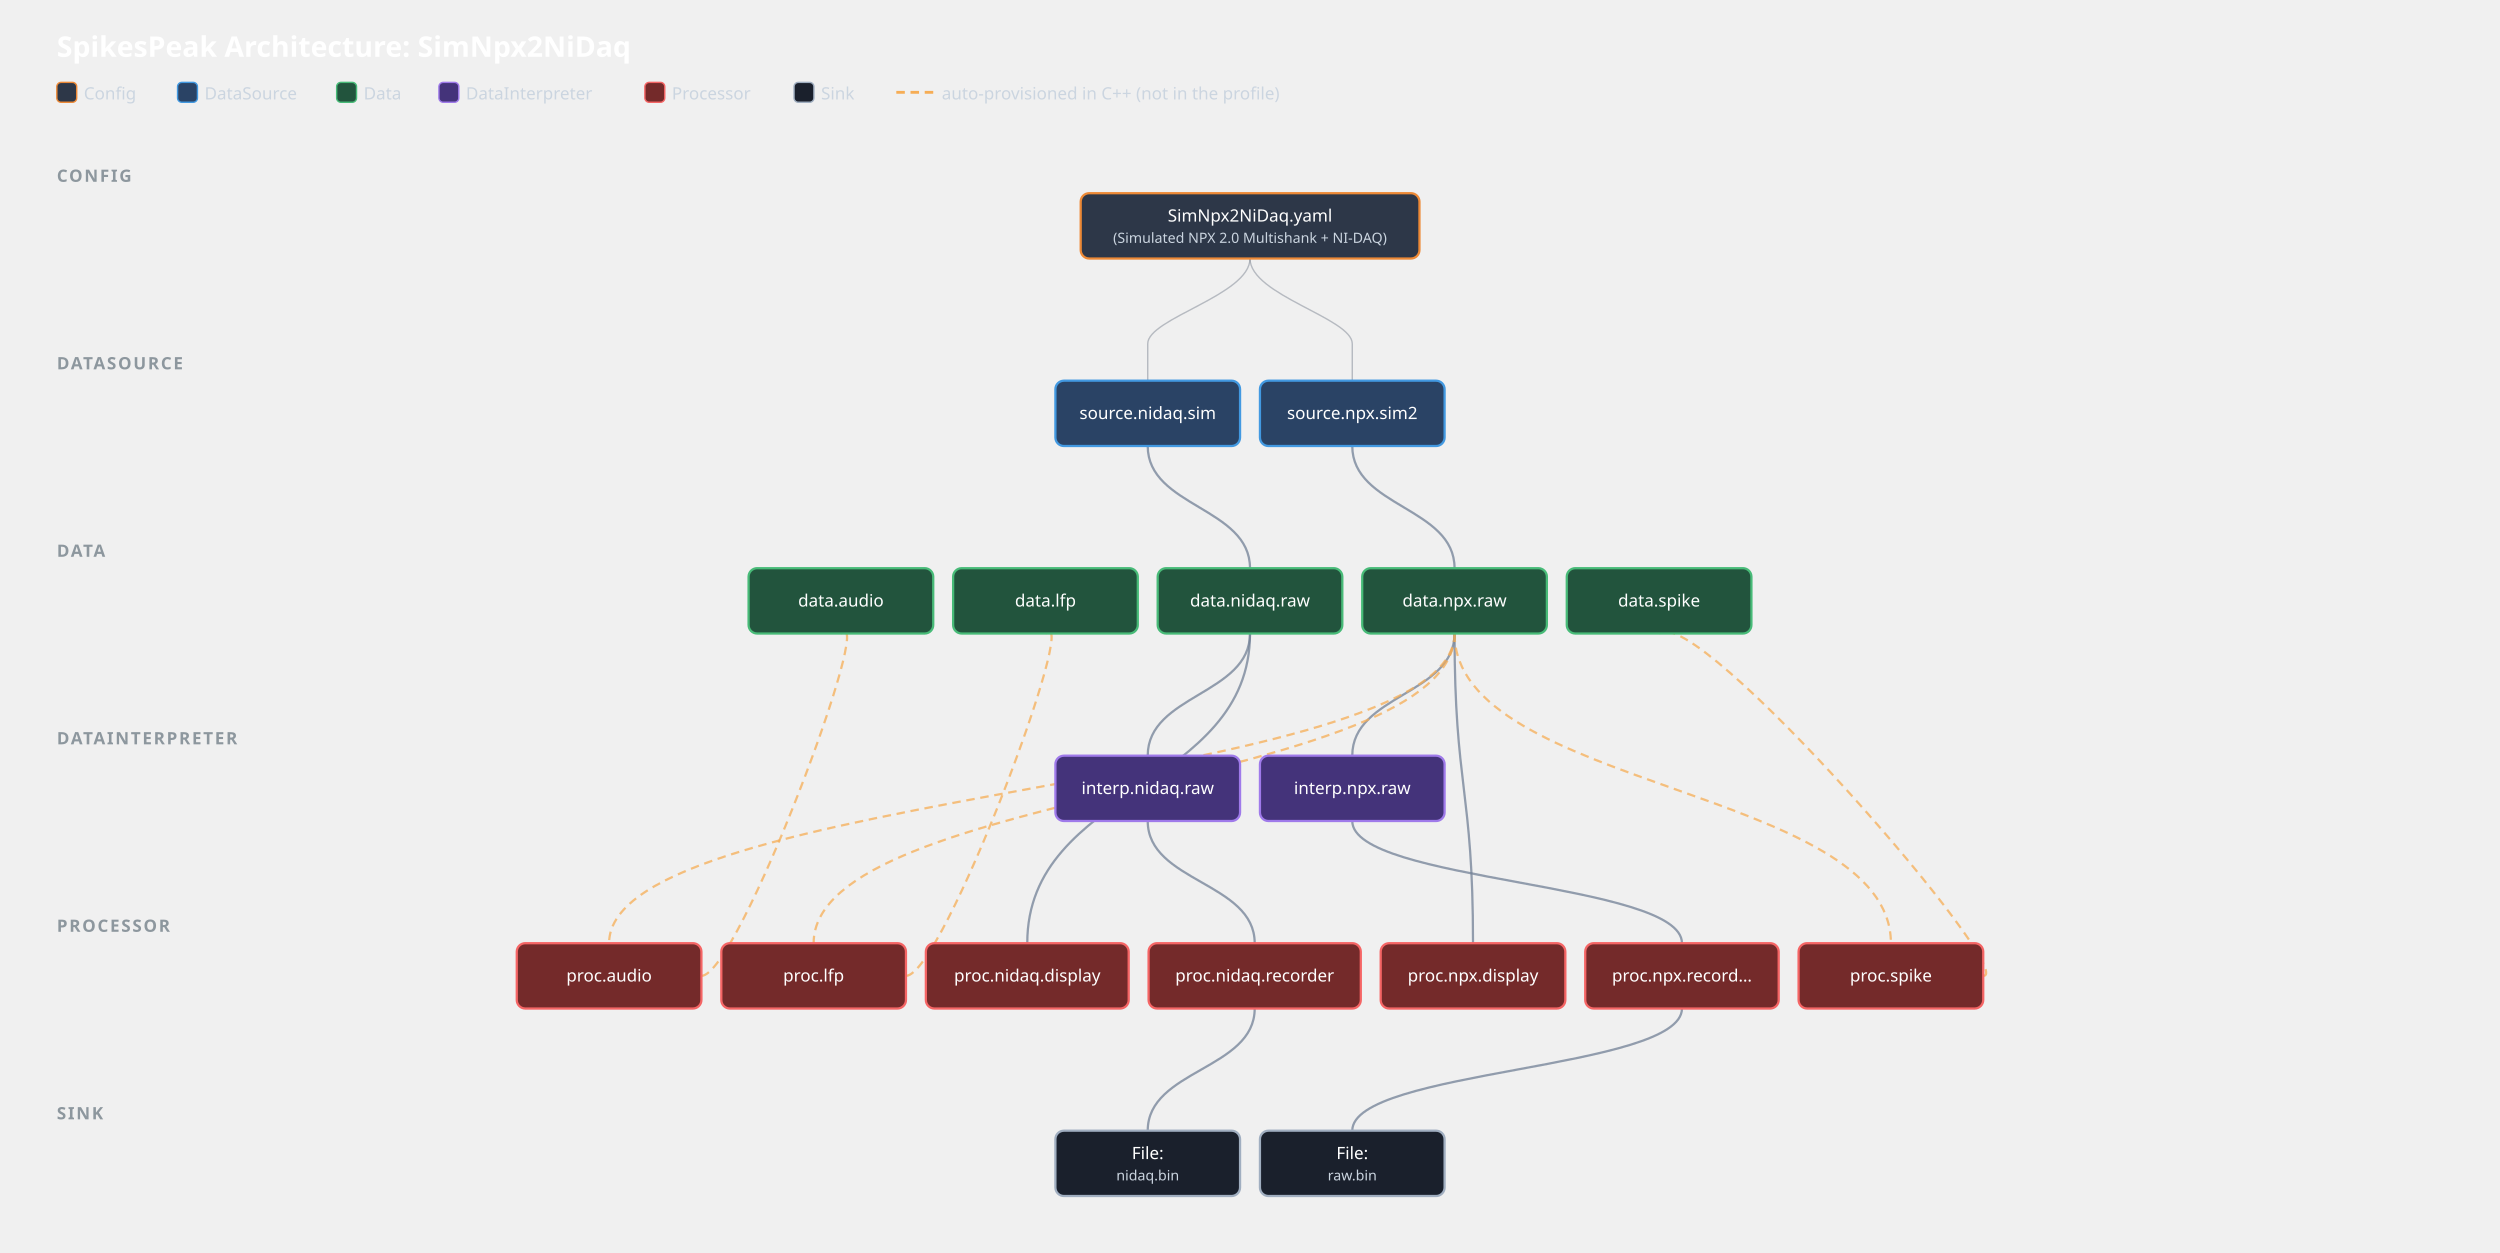
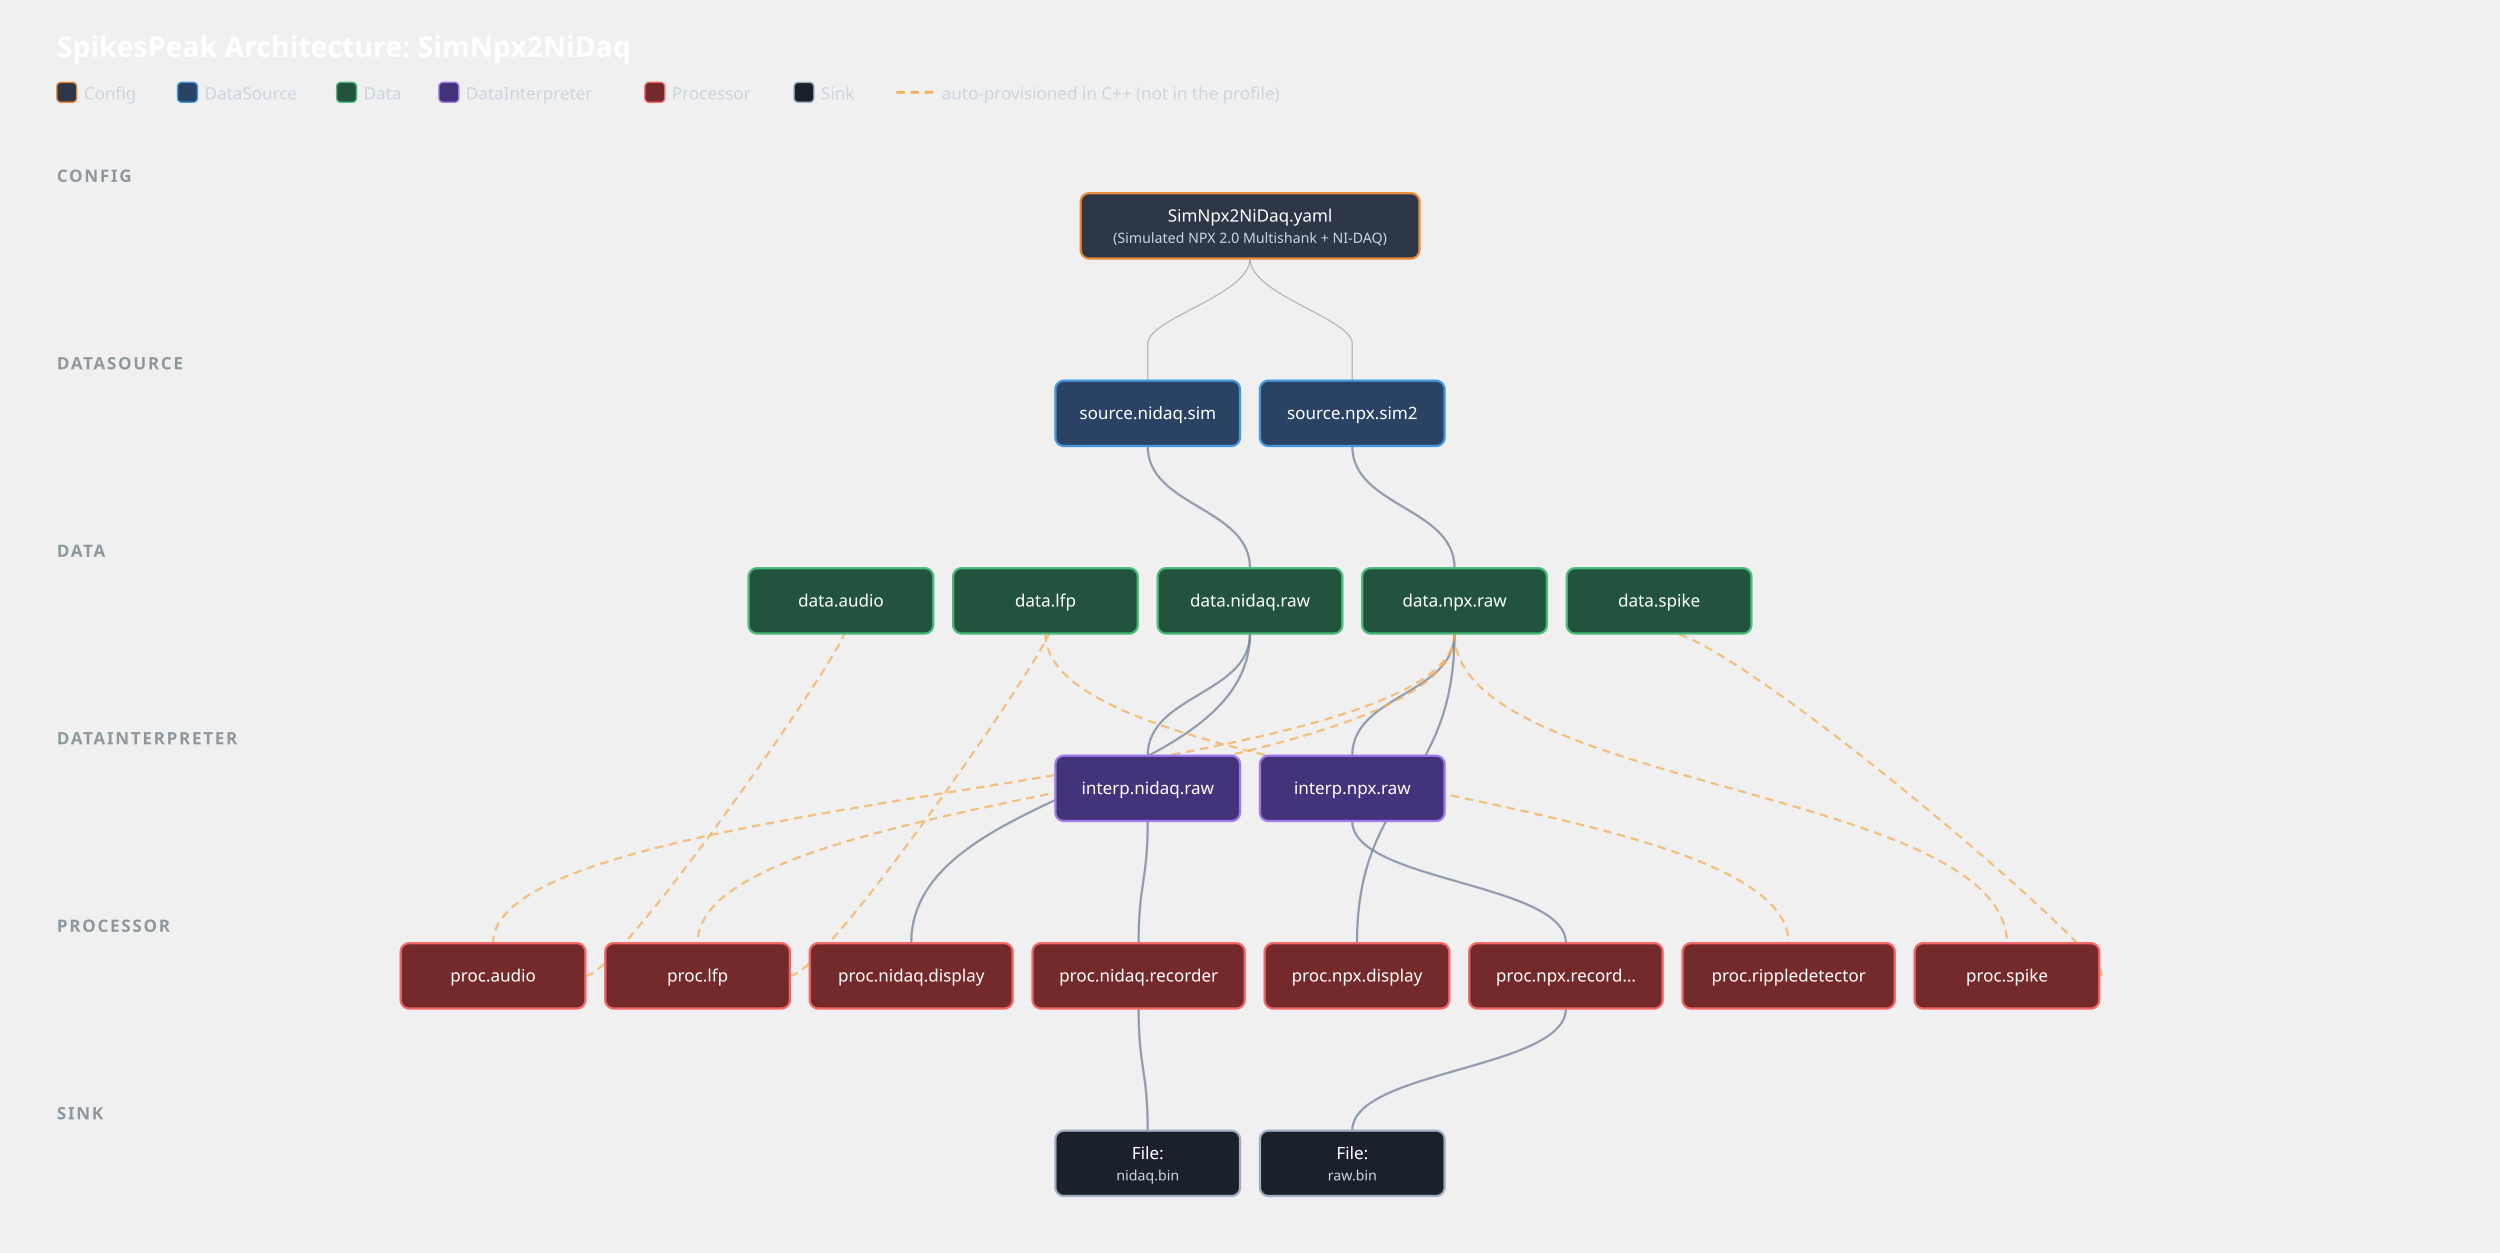
<svg xmlns="http://www.w3.org/2000/svg" width="1760.0" height="882.0" viewBox="0 0 1760.0 882.0" preserveAspectRatio="xMidYMin meet" style="background-color: #1a1a1a; max-width: 100%; height: auto;">
  <text x="40" y="40" fill="#fff" font-family="sans-serif" font-size="20" font-weight="bold">SpikesPeak Architecture: SimNpx2NiDaq</text>
  <g id="legend">
    <rect x="40" y="58" width="14" height="14" rx="3" fill="#2d3748" stroke="#ed8936" stroke-width="1" />
    <text x="59" y="70" fill="#cbd5e0" font-family="sans-serif" font-size="12">Config</text>
    <rect x="125" y="58" width="14" height="14" rx="3" fill="#2a4365" stroke="#4299e1" stroke-width="1" />
    <text x="144" y="70" fill="#cbd5e0" font-family="sans-serif" font-size="12">DataSource</text>
    <rect x="237" y="58" width="14" height="14" rx="3" fill="#22543d" stroke="#48bb78" stroke-width="1" />
    <text x="256" y="70" fill="#cbd5e0" font-family="sans-serif" font-size="12">Data</text>
    <rect x="309" y="58" width="14" height="14" rx="3" fill="#44337a" stroke="#9f7aea" stroke-width="1" />
    <text x="328" y="70" fill="#cbd5e0" font-family="sans-serif" font-size="12">DataInterpreter</text>
    <rect x="454" y="58" width="14" height="14" rx="3" fill="#742a2a" stroke="#f56565" stroke-width="1" />
    <text x="473" y="70" fill="#cbd5e0" font-family="sans-serif" font-size="12">Processor</text>
    <rect x="559" y="58" width="14" height="14" rx="3" fill="#1a202c" stroke="#a0aec0" stroke-width="1" />
    <text x="578" y="70" fill="#cbd5e0" font-family="sans-serif" font-size="12">Sink</text>
    <path d="M 631 65 l 26 0" stroke="#f6ad55" stroke-width="2" stroke-dasharray="6 4" />
    <text x="663" y="70" fill="#cbd5e0" font-family="sans-serif" font-size="12">auto-provisioned in C++ (not in the profile)</text>
  </g>
  <g id="edges">
    <path d="M 880.0 182.0 C 880.0 207.8, 808.0 224.0, 808.0 242.0 L 808.0 268.0" fill="none" stroke="#4a5568" stroke-width="1.0" opacity="0.35" />
    <path d="M 880.0 182.0 C 880.0 207.8, 952.0 224.0, 952.0 242.0 L 952.0 268.0" fill="none" stroke="#4a5568" stroke-width="1.0" opacity="0.35" />
+     <path d="M 736.0 446.0 C 736.0 555.0, 1259.2 555.0, 1259.2 664.0" fill="none" stroke="#f6ad55" stroke-width="1.6" opacity="0.75" stroke-dasharray="6 4" />
    <path d="M 880.0 446.0 C 880.0 489.0, 808.0 489.0, 808.0 532.0" fill="none" stroke="#718096" stroke-width="1.6" opacity="0.75" />
-     <path d="M 880.0 446.0 C 880.0 555.0, 723.2 555.0, 723.2 664.0" fill="none" stroke="#718096" stroke-width="1.6" opacity="0.75" />
+     <path d="M 880.0 446.0 C 880.0 555.0, 641.5 555.0, 641.5 664.0" fill="none" stroke="#718096" stroke-width="1.6" opacity="0.75" />
    <path d="M 1024.0 446.0 C 1024.0 489.0, 952.0 489.0, 952.0 532.0" fill="none" stroke="#718096" stroke-width="1.6" opacity="0.75" />
-     <path d="M 1024.0 446.0 C 1024.0 555.0, 428.8 555.0, 428.8 664.0" fill="none" stroke="#f6ad55" stroke-width="1.6" opacity="0.75" stroke-dasharray="6 4" />
-     <path d="M 1024.0 446.0 C 1024.0 555.0, 572.8 555.0, 572.8 664.0" fill="none" stroke="#f6ad55" stroke-width="1.6" opacity="0.75" stroke-dasharray="6 4" />
-     <path d="M 1024.0 446.0 C 1024.0 555.0, 1037.0 555.0, 1037.0 664.0" fill="none" stroke="#718096" stroke-width="1.6" opacity="0.75" />
-     <path d="M 1024.0 446.0 C 1024.0 555.0, 1331.2 555.0, 1331.2 664.0" fill="none" stroke="#f6ad55" stroke-width="1.6" opacity="0.75" stroke-dasharray="6 4" />
-     <path d="M 808.0 578.0 C 808.0 621.0, 883.3 621.0, 883.3 664.0" fill="none" stroke="#718096" stroke-width="1.6" opacity="0.75" />
-     <path d="M 952.0 578.0 C 952.0 621.0, 1184.1 621.0, 1184.1 664.0" fill="none" stroke="#718096" stroke-width="1.6" opacity="0.75" />
-     <path d="M 493.8 687.0 C 519.8 687.0, 618.0 423.0, 592.0 446.0" fill="none" stroke="#f6ad55" stroke-width="1.6" opacity="0.75" stroke-dasharray="6 4" />
-     <path d="M 637.8 687.0 C 663.8 687.0, 762.0 423.0, 736.0 446.0" fill="none" stroke="#f6ad55" stroke-width="1.6" opacity="0.75" stroke-dasharray="6 4" />
-     <path d="M 883.3 710.0 C 883.3 753.0, 808.0 753.0, 808.0 796.0" fill="none" stroke="#718096" stroke-width="1.6" opacity="0.75" />
-     <path d="M 1184.1 710.0 C 1184.1 753.0, 952.0 753.0, 952.0 796.0" fill="none" stroke="#718096" stroke-width="1.6" opacity="0.75" />
-     <path d="M 1396.2 687.0 C 1422.2 687.0, 1194.0 423.0, 1168.0 446.0" fill="none" stroke="#f6ad55" stroke-width="1.6" opacity="0.75" stroke-dasharray="6 4" />
+     <path d="M 1024.0 446.0 C 1024.0 555.0, 347.1 555.0, 347.1 664.0" fill="none" stroke="#f6ad55" stroke-width="1.6" opacity="0.75" stroke-dasharray="6 4" />
+     <path d="M 1024.0 446.0 C 1024.0 555.0, 491.1 555.0, 491.1 664.0" fill="none" stroke="#f6ad55" stroke-width="1.6" opacity="0.75" stroke-dasharray="6 4" />
+     <path d="M 1024.0 446.0 C 1024.0 555.0, 955.3 555.0, 955.3 664.0" fill="none" stroke="#718096" stroke-width="1.6" opacity="0.75" />
+     <path d="M 1024.0 446.0 C 1024.0 555.0, 1412.9 555.0, 1412.9 664.0" fill="none" stroke="#f6ad55" stroke-width="1.6" opacity="0.75" stroke-dasharray="6 4" />
+     <path d="M 808.0 578.0 C 808.0 621.0, 801.6 621.0, 801.6 664.0" fill="none" stroke="#718096" stroke-width="1.6" opacity="0.75" />
+     <path d="M 952.0 578.0 C 952.0 621.0, 1102.4 621.0, 1102.4 664.0" fill="none" stroke="#718096" stroke-width="1.6" opacity="0.75" />
+     <path d="M 412.1 687.0 C 438.1 687.0, 618.0 423.0, 592.0 446.0" fill="none" stroke="#f6ad55" stroke-width="1.6" opacity="0.75" stroke-dasharray="6 4" />
+     <path d="M 556.1 687.0 C 582.1 687.0, 762.0 423.0, 736.0 446.0" fill="none" stroke="#f6ad55" stroke-width="1.6" opacity="0.75" stroke-dasharray="6 4" />
+     <path d="M 801.6 710.0 C 801.6 753.0, 808.0 753.0, 808.0 796.0" fill="none" stroke="#718096" stroke-width="1.6" opacity="0.75" />
+     <path d="M 1102.4 710.0 C 1102.4 753.0, 952.0 753.0, 952.0 796.0" fill="none" stroke="#718096" stroke-width="1.6" opacity="0.75" />
+     <path d="M 1477.9 687.0 C 1503.9 687.0, 1194.0 423.0, 1168.0 446.0" fill="none" stroke="#f6ad55" stroke-width="1.6" opacity="0.75" stroke-dasharray="6 4" />
    <path d="M 808.0 314.0 C 808.0 357.0, 880.0 357.0, 880.0 400.0" fill="none" stroke="#718096" stroke-width="1.6" opacity="0.75" />
    <path d="M 952.0 314.0 C 952.0 357.0, 1024.0 357.0, 1024.0 400.0" fill="none" stroke="#718096" stroke-width="1.6" opacity="0.75" />
  </g>
  <g id="nodes">
    <text x="40" y="128.0" fill="#8d979e" font-family="sans-serif" font-size="12" font-weight="bold" letter-spacing="1.2">CONFIG</text>
    <text x="40" y="260.0" fill="#8d979e" font-family="sans-serif" font-size="12" font-weight="bold" letter-spacing="1.2">DATASOURCE</text>
    <text x="40" y="392.0" fill="#8d979e" font-family="sans-serif" font-size="12" font-weight="bold" letter-spacing="1.2">DATA</text>
    <text x="40" y="524.0" fill="#8d979e" font-family="sans-serif" font-size="12" font-weight="bold" letter-spacing="1.2">DATAINTERPRETER</text>
    <text x="40" y="656.0" fill="#8d979e" font-family="sans-serif" font-size="12" font-weight="bold" letter-spacing="1.2">PROCESSOR</text>
    <text x="40" y="788.0" fill="#8d979e" font-family="sans-serif" font-size="12" font-weight="bold" letter-spacing="1.2">SINK</text>
    <rect x="760.8" y="136.0" width="238.5" height="46" rx="6" fill="#2d3748" stroke="#ed8936" stroke-width="1.6" />
    <text x="880.0" y="156.0" fill="#fff" font-family="sans-serif" font-size="12" text-anchor="middle">SimNpx2NiDaq.yaml</text>
    <text x="880.0" y="171.0" fill="#cbd5e0" font-family="sans-serif" font-size="10" text-anchor="middle">(Simulated NPX 2.0 Multishank + NI-DAQ)</text>
    <rect x="527.0" y="400.0" width="130.0" height="46" rx="6" fill="#22543d" stroke="#48bb78" stroke-width="1.6" />
    <text x="592.0" y="427.0" fill="#fff" font-family="sans-serif" font-size="12" text-anchor="middle">data.audio</text>
    <rect x="671.0" y="400.0" width="130.0" height="46" rx="6" fill="#22543d" stroke="#48bb78" stroke-width="1.6" />
    <text x="736.0" y="427.0" fill="#fff" font-family="sans-serif" font-size="12" text-anchor="middle">data.lfp</text>
    <rect x="815.0" y="400.0" width="130.0" height="46" rx="6" fill="#22543d" stroke="#48bb78" stroke-width="1.6" />
    <text x="880.0" y="427.0" fill="#fff" font-family="sans-serif" font-size="12" text-anchor="middle">data.nidaq.raw</text>
    <rect x="959.0" y="400.0" width="130.0" height="46" rx="6" fill="#22543d" stroke="#48bb78" stroke-width="1.6" />
    <text x="1024.0" y="427.0" fill="#fff" font-family="sans-serif" font-size="12" text-anchor="middle">data.npx.raw</text>
    <rect x="1103.0" y="400.0" width="130.0" height="46" rx="6" fill="#22543d" stroke="#48bb78" stroke-width="1.6" />
    <text x="1168.0" y="427.0" fill="#fff" font-family="sans-serif" font-size="12" text-anchor="middle">data.spike</text>
    <rect x="743.0" y="532.0" width="130.0" height="46" rx="6" fill="#44337a" stroke="#9f7aea" stroke-width="1.6" />
    <text x="808.0" y="559.0" fill="#fff" font-family="sans-serif" font-size="12" text-anchor="middle">interp.nidaq.raw</text>
    <rect x="887.0" y="532.0" width="130.0" height="46" rx="6" fill="#44337a" stroke="#9f7aea" stroke-width="1.6" />
    <text x="952.0" y="559.0" fill="#fff" font-family="sans-serif" font-size="12" text-anchor="middle">interp.npx.raw</text>
-     <rect x="363.8" y="664.0" width="130.0" height="46" rx="6" fill="#742a2a" stroke="#f56565" stroke-width="1.6" />
-     <text x="428.8" y="691.0" fill="#fff" font-family="sans-serif" font-size="12" text-anchor="middle">proc.audio</text>
-     <rect x="507.8" y="664.0" width="130.0" height="46" rx="6" fill="#742a2a" stroke="#f56565" stroke-width="1.6" />
-     <text x="572.8" y="691.0" fill="#fff" font-family="sans-serif" font-size="12" text-anchor="middle">proc.lfp</text>
-     <rect x="651.8" y="664.0" width="142.8" height="46" rx="6" fill="#742a2a" stroke="#f56565" stroke-width="1.6" />
-     <text x="723.2" y="691.0" fill="#fff" font-family="sans-serif" font-size="12" text-anchor="middle">proc.nidaq.display</text>
-     <rect x="808.6" y="664.0" width="149.4" height="46" rx="6" fill="#742a2a" stroke="#f56565" stroke-width="1.6" />
-     <text x="883.3" y="691.0" fill="#fff" font-family="sans-serif" font-size="12" text-anchor="middle">proc.nidaq.recorder</text>
-     <rect x="972.0" y="664.0" width="130.0" height="46" rx="6" fill="#742a2a" stroke="#f56565" stroke-width="1.6" />
-     <text x="1037.0" y="691.0" fill="#fff" font-family="sans-serif" font-size="12" text-anchor="middle">proc.npx.display</text>
-     <rect x="1116.0" y="664.0" width="136.2" height="46" rx="6" fill="#742a2a" stroke="#f56565" stroke-width="1.6" />
-     <text x="1184.1" y="691.0" fill="#fff" font-family="sans-serif" font-size="12" text-anchor="middle">proc.npx.record…</text>
-     <rect x="1266.2" y="664.0" width="130.0" height="46" rx="6" fill="#742a2a" stroke="#f56565" stroke-width="1.6" />
-     <text x="1331.2" y="691.0" fill="#fff" font-family="sans-serif" font-size="12" text-anchor="middle">proc.spike</text>
+     <rect x="282.1" y="664.0" width="130.0" height="46" rx="6" fill="#742a2a" stroke="#f56565" stroke-width="1.6" />
+     <text x="347.1" y="691.0" fill="#fff" font-family="sans-serif" font-size="12" text-anchor="middle">proc.audio</text>
+     <rect x="426.1" y="664.0" width="130.0" height="46" rx="6" fill="#742a2a" stroke="#f56565" stroke-width="1.6" />
+     <text x="491.1" y="691.0" fill="#fff" font-family="sans-serif" font-size="12" text-anchor="middle">proc.lfp</text>
+     <rect x="570.1" y="664.0" width="142.8" height="46" rx="6" fill="#742a2a" stroke="#f56565" stroke-width="1.6" />
+     <text x="641.5" y="691.0" fill="#fff" font-family="sans-serif" font-size="12" text-anchor="middle">proc.nidaq.display</text>
+     <rect x="726.9" y="664.0" width="149.4" height="46" rx="6" fill="#742a2a" stroke="#f56565" stroke-width="1.6" />
+     <text x="801.6" y="691.0" fill="#fff" font-family="sans-serif" font-size="12" text-anchor="middle">proc.nidaq.recorder</text>
+     <rect x="890.3" y="664.0" width="130.0" height="46" rx="6" fill="#742a2a" stroke="#f56565" stroke-width="1.6" />
+     <text x="955.3" y="691.0" fill="#fff" font-family="sans-serif" font-size="12" text-anchor="middle">proc.npx.display</text>
+     <rect x="1034.3" y="664.0" width="136.2" height="46" rx="6" fill="#742a2a" stroke="#f56565" stroke-width="1.6" />
+     <text x="1102.4" y="691.0" fill="#fff" font-family="sans-serif" font-size="12" text-anchor="middle">proc.npx.record…</text>
+     <rect x="1184.5" y="664.0" width="149.4" height="46" rx="6" fill="#742a2a" stroke="#f56565" stroke-width="1.6" />
+     <text x="1259.2" y="691.0" fill="#fff" font-family="sans-serif" font-size="12" text-anchor="middle">proc.rippledetector</text>
+     <rect x="1347.9" y="664.0" width="130.0" height="46" rx="6" fill="#742a2a" stroke="#f56565" stroke-width="1.6" />
+     <text x="1412.9" y="691.0" fill="#fff" font-family="sans-serif" font-size="12" text-anchor="middle">proc.spike</text>
    <rect x="743.0" y="796.0" width="130.0" height="46" rx="6" fill="#1a202c" stroke="#a0aec0" stroke-width="1.6" />
    <text x="808.0" y="816.0" fill="#fff" font-family="sans-serif" font-size="12" text-anchor="middle">File:</text>
    <text x="808.0" y="831.0" fill="#cbd5e0" font-family="sans-serif" font-size="10" text-anchor="middle">nidaq.bin</text>
    <rect x="887.0" y="796.0" width="130.0" height="46" rx="6" fill="#1a202c" stroke="#a0aec0" stroke-width="1.6" />
    <text x="952.0" y="816.0" fill="#fff" font-family="sans-serif" font-size="12" text-anchor="middle">File:</text>
    <text x="952.0" y="831.0" fill="#cbd5e0" font-family="sans-serif" font-size="10" text-anchor="middle">raw.bin</text>
    <rect x="743.0" y="268.0" width="130.0" height="46" rx="6" fill="#2a4365" stroke="#4299e1" stroke-width="1.6" />
    <text x="808.0" y="295.0" fill="#fff" font-family="sans-serif" font-size="12" text-anchor="middle">source.nidaq.sim</text>
    <rect x="887.0" y="268.0" width="130.0" height="46" rx="6" fill="#2a4365" stroke="#4299e1" stroke-width="1.6" />
    <text x="952.0" y="295.0" fill="#fff" font-family="sans-serif" font-size="12" text-anchor="middle">source.npx.sim2</text>
  </g>
</svg>
